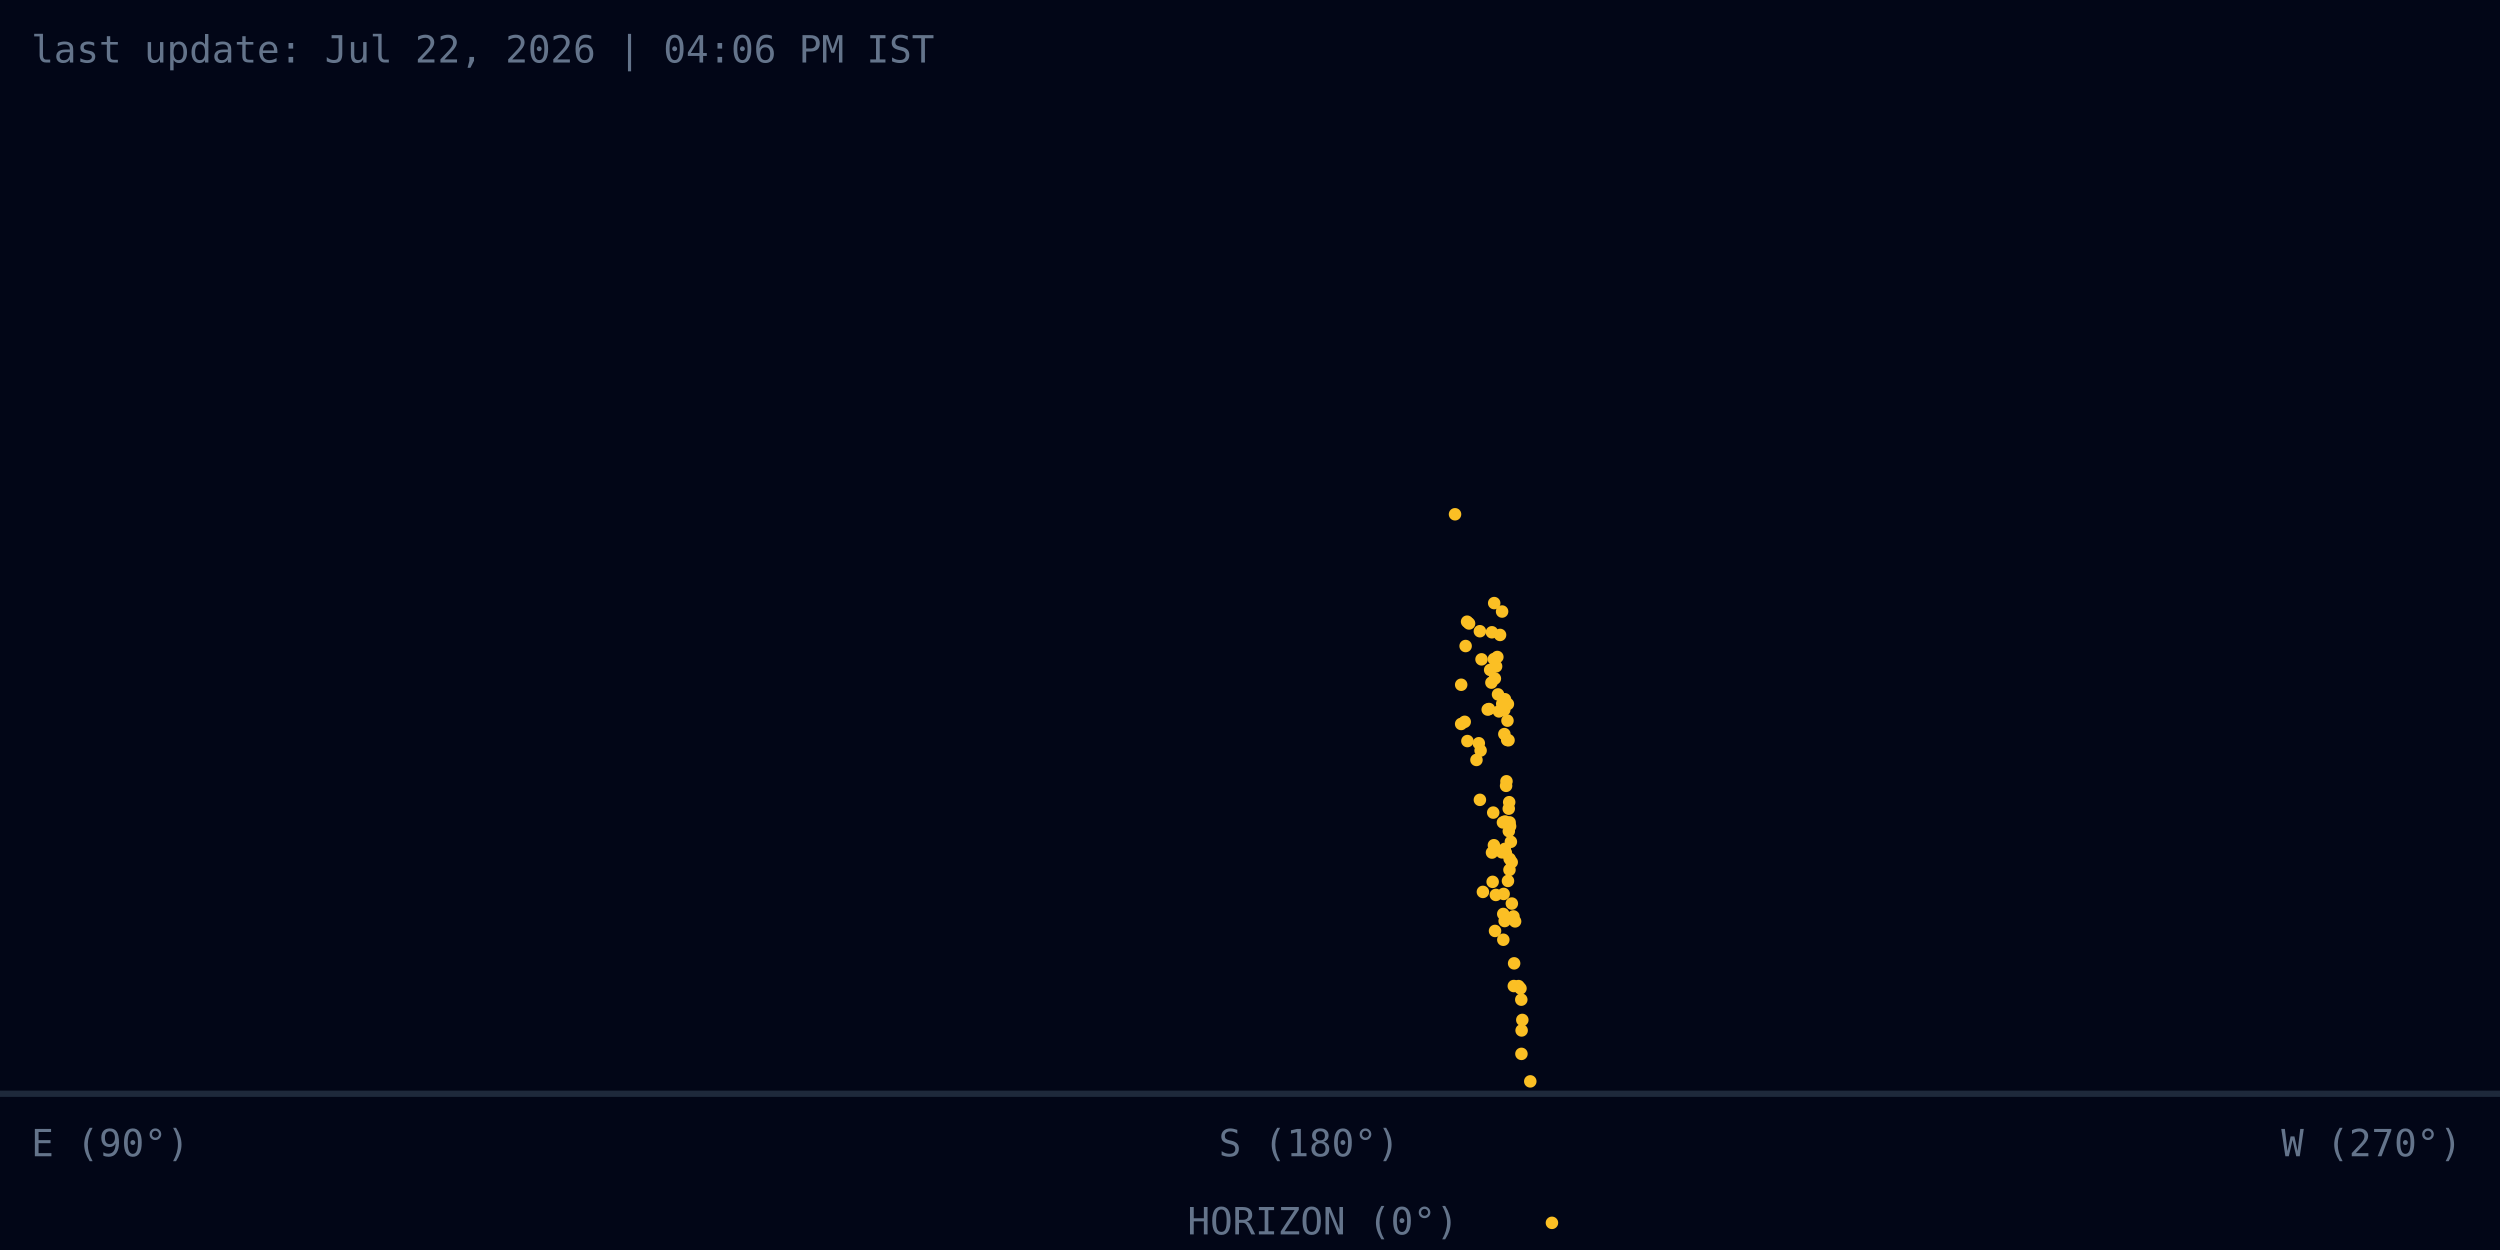
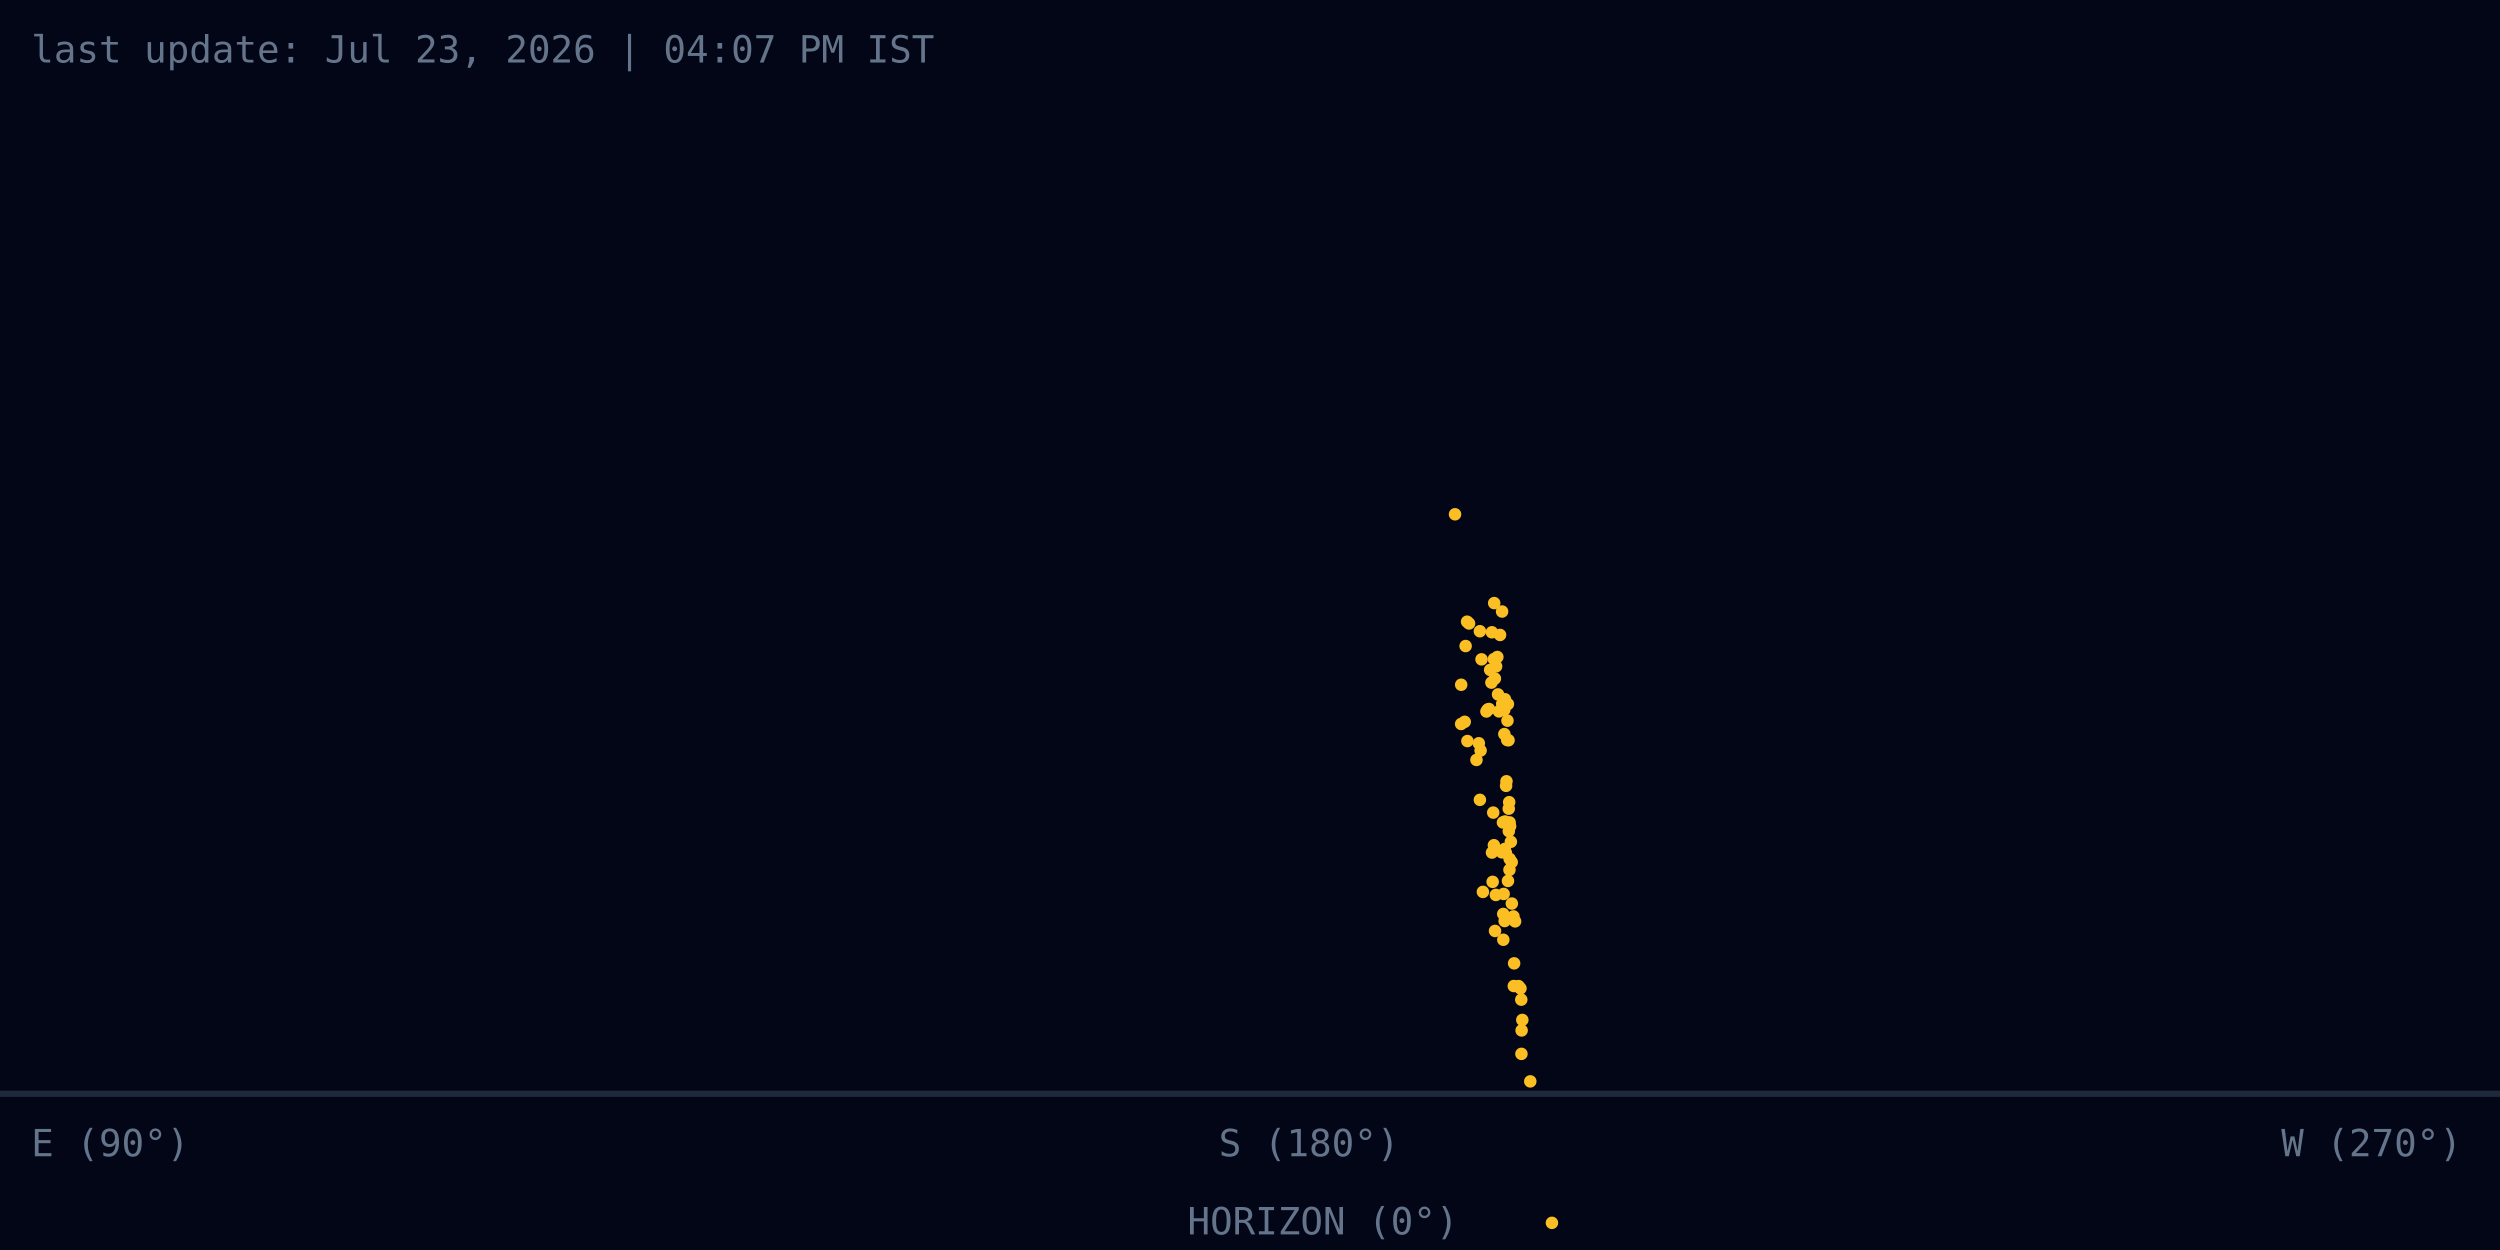
<svg xmlns="http://www.w3.org/2000/svg" width="800" height="400" viewBox="0 0 800 400">
  <rect width="800" height="400" fill="#020617" />
-   <text id="last-update" x="10" y="20" fill="#64748b" font-family="monospace">last update: Jul 22, 2026 | 04:06 PM IST</text>
+   <text id="last-update" x="10" y="20" fill="#64748b" font-family="monospace">last update: Jul 23, 2026 | 04:07 PM IST</text>
  <line x1="0" y1="350" x2="800" y2="350" stroke="#1e293b" stroke-width="2" />
  <text x="380" y="395" fill="#64748b" font-size="12" font-family="monospace">HORIZON (0°)</text>
  <text x="730" y="370" fill="#64748b" font-size="12" font-family="monospace">W (270°)</text>
  <text x="390" y="370" fill="#64748b" font-size="12" font-family="monospace">S (180°)</text>
  <text x="10" y="370" fill="#64748b" font-size="12" font-family="monospace">E (90°)</text>
  <g id="analemma-points">
    <circle cx=" 465.61" cy=" 164.57" r="2" fill="#fbbf24">
 </circle>
    <circle cx=" 467.57" cy=" 231.67" r="2" fill="#fbbf24">
 </circle>
    <circle cx=" 467.58" cy=" 219.12" r="2" fill="#fbbf24">
 </circle>
    <circle cx=" 468.71" cy=" 230.98" r="2" fill="#fbbf24">
 </circle>
    <circle cx=" 469.57" cy=" 237.14" r="2" fill="#fbbf24">
 </circle>
    <circle cx=" 469.00" cy=" 206.73" r="2" fill="#fbbf24">
 </circle>
    <circle cx=" 469.47" cy=" 198.94" r="2" fill="#fbbf24">
 </circle>
    <circle cx=" 470.10" cy=" 199.51" r="2" fill="#fbbf24">
 </circle>
    <circle cx=" 474.53" cy=" 285.41" r="2" fill="#fbbf24">
 </circle>
    <circle cx=" 472.47" cy=" 243.18" r="2" fill="#fbbf24">
 </circle>
    <circle cx=" 473.57" cy=" 255.95" r="2" fill="#fbbf24">
 </circle>
    <circle cx=" 473.22" cy=" 237.84" r="2" fill="#fbbf24">
 </circle>
    <circle cx=" 473.79" cy=" 240.17" r="2" fill="#fbbf24">
 </circle>
    <circle cx=" 473.56" cy=" 201.99" r="2" fill="#fbbf24">
 </circle>
    <circle cx=" 474.09" cy=" 210.99" r="2" fill="#fbbf24">
 </circle>
    <circle cx=" 478.41" cy=" 297.90" r="2" fill="#fbbf24">
 </circle>
    <circle cx=" 477.65" cy=" 282.19" r="2" fill="#fbbf24">
 </circle>
    <circle cx=" 477.44" cy=" 272.82" r="2" fill="#fbbf24">
 </circle>
    <circle cx=" 478.67" cy=" 286.38" r="2" fill="#fbbf24">
 </circle>
    <circle cx=" 478.05" cy=" 270.47" r="2" fill="#fbbf24">
 </circle>
    <circle cx=" 476.85" cy=" 214.37" r="2" fill="#fbbf24">
 </circle>
    <circle cx=" 477.25" cy=" 218.44" r="2" fill="#fbbf24">
 </circle>
    <circle cx=" 481.06" cy=" 300.72" r="2" fill="#fbbf24">
 </circle>
    <circle cx=" 481.04" cy=" 292.47" r="2" fill="#fbbf24">
 </circle>
    <circle cx=" 481.49" cy=" 294.73" r="2" fill="#fbbf24">
 </circle>
    <circle cx=" 481.17" cy=" 286.06" r="2" fill="#fbbf24">
 </circle>
    <circle cx=" 479.37" cy=" 222.21" r="2" fill="#fbbf24">
 </circle>
    <circle cx=" 479.67" cy=" 227.65" r="2" fill="#fbbf24">
 </circle>
    <circle cx=" 498.29" cy=" 411.31" r="2" fill="#fbbf24">
 </circle>
    <circle cx=" 498.34" cy=" 411.53" r="2" fill="#fbbf24">
 </circle>
    <circle cx=" 484.42" cy=" 315.53" r="2" fill="#fbbf24">
 </circle>
    <circle cx=" 486.86" cy=" 337.24" r="2" fill="#fbbf24">
 </circle>
    <circle cx=" 481.87" cy=" 272.88" r="2" fill="#fbbf24">
 </circle>
    <circle cx=" 482.55" cy=" 281.90" r="2" fill="#fbbf24">
 </circle>
    <circle cx=" 481.19" cy=" 226.61" r="2" fill="#fbbf24">
 </circle>
    <circle cx=" 481.39" cy=" 234.91" r="2" fill="#fbbf24">
 </circle>
    <circle cx=" 486.92" cy=" 329.74" r="2" fill="#fbbf24">
 </circle>
    <circle cx=" 483.03" cy=" 278.36" r="2" fill="#fbbf24">
 </circle>
    <circle cx=" 483.79" cy=" 289.14" r="2" fill="#fbbf24">
 </circle>
    <circle cx=" 485.93" cy=" 315.55" r="2" fill="#fbbf24">
 </circle>
    <circle cx=" 484.30" cy=" 293.26" r="2" fill="#fbbf24">
 </circle>
    <circle cx=" 482.30" cy=" 236.80" r="2" fill="#fbbf24">
 </circle>
    <circle cx=" 482.80" cy=" 258.78" r="2" fill="#fbbf24">
 </circle>
    <circle cx=" 501.22" cy=" 413.90" r="2" fill="#fbbf24">
 </circle>
    <circle cx=" 489.69" cy=" 346.04" r="2" fill="#fbbf24">
 </circle>
    <circle cx=" 486.81" cy=" 319.89" r="2" fill="#fbbf24">
 </circle>
    <circle cx=" 484.83" cy=" 294.84" r="2" fill="#fbbf24">
 </circle>
    <circle cx=" 486.55" cy=" 316.29" r="2" fill="#fbbf24">
 </circle>
    <circle cx=" 482.73" cy=" 236.88" r="2" fill="#fbbf24">
 </circle>
    <circle cx=" 483.48" cy=" 269.37" r="2" fill="#fbbf24">
 </circle>
    <circle cx=" 496.62" cy=" 391.31" r="2" fill="#fbbf24">
 </circle>
    <circle cx=" 483.75" cy=" 275.90" r="2" fill="#fbbf24">
 </circle>
    <circle cx=" 483.23" cy=" 264.40" r="2" fill="#fbbf24">
 </circle>
    <circle cx=" 482.94" cy=" 256.70" r="2" fill="#fbbf24">
 </circle>
    <circle cx=" 483.08" cy=" 263.17" r="2" fill="#fbbf24">
 </circle>
    <circle cx=" 482.53" cy=" 225.29" r="2" fill="#fbbf24">
 </circle>
    <circle cx=" 482.39" cy=" 230.61" r="2" fill="#fbbf24">
 </circle>
    <circle cx=" 487.14" cy=" 326.38" r="2" fill="#fbbf24">
 </circle>
    <circle cx=" 482.82" cy=" 265.96" r="2" fill="#fbbf24">
 </circle>
    <circle cx=" 483.09" cy=" 274.84" r="2" fill="#fbbf24">
 </circle>
    <circle cx=" 482.07" cy=" 250.01" r="2" fill="#fbbf24">
 </circle>
    <circle cx=" 481.95" cy=" 251.47" r="2" fill="#fbbf24">
 </circle>
    <circle cx=" 481.58" cy=" 223.76" r="2" fill="#fbbf24">
 </circle>
    <circle cx=" 481.36" cy=" 227.15" r="2" fill="#fbbf24">
 </circle>
    <circle cx=" 484.52" cy=" 308.27" r="2" fill="#fbbf24">
 </circle>
    <circle cx=" 481.59" cy=" 262.88" r="2" fill="#fbbf24">
 </circle>
    <circle cx=" 480.71" cy=" 225.23" r="2" fill="#fbbf24">
 </circle>
    <circle cx=" 481.54" cy=" 271.65" r="2" fill="#fbbf24">
 </circle>
    <circle cx=" 480.94" cy=" 263.18" r="2" fill="#fbbf24">
 </circle>
    <circle cx=" 480.67" cy=" 195.69" r="2" fill="#fbbf24">
 </circle>
    <circle cx=" 480.02" cy=" 203.18" r="2" fill="#fbbf24">
 </circle>
    <circle cx=" 480.62" cy=" 272.75" r="2" fill="#fbbf24">
 </circle>
    <circle cx=" 479.15" cy=" 210.24" r="2" fill="#fbbf24">
 </circle>
    <circle cx=" 478.75" cy=" 213.23" r="2" fill="#fbbf24">
 </circle>
    <circle cx=" 478.36" cy=" 217.14" r="2" fill="#fbbf24">
 </circle>
    <circle cx=" 478.05" cy=" 210.91" r="2" fill="#fbbf24">
 </circle>
    <circle cx=" 478.14" cy=" 192.99" r="2" fill="#fbbf24">
 </circle>
    <circle cx=" 477.41" cy=" 202.33" r="2" fill="#fbbf24">
 </circle>
    <circle cx=" 477.83" cy=" 260.03" r="2" fill="#fbbf24">
 </circle>
    <circle cx=" 476.48" cy=" 226.89" r="2" fill="#fbbf24">
 </circle>
    <circle cx=" 476.07" cy=" 227.06" r="2" fill="#fbbf24">
 </circle>
+     <circle cx=" 475.66" cy=" 227.68" r="2" fill="#fbbf24">
+  </circle>
  </g>
</svg>
